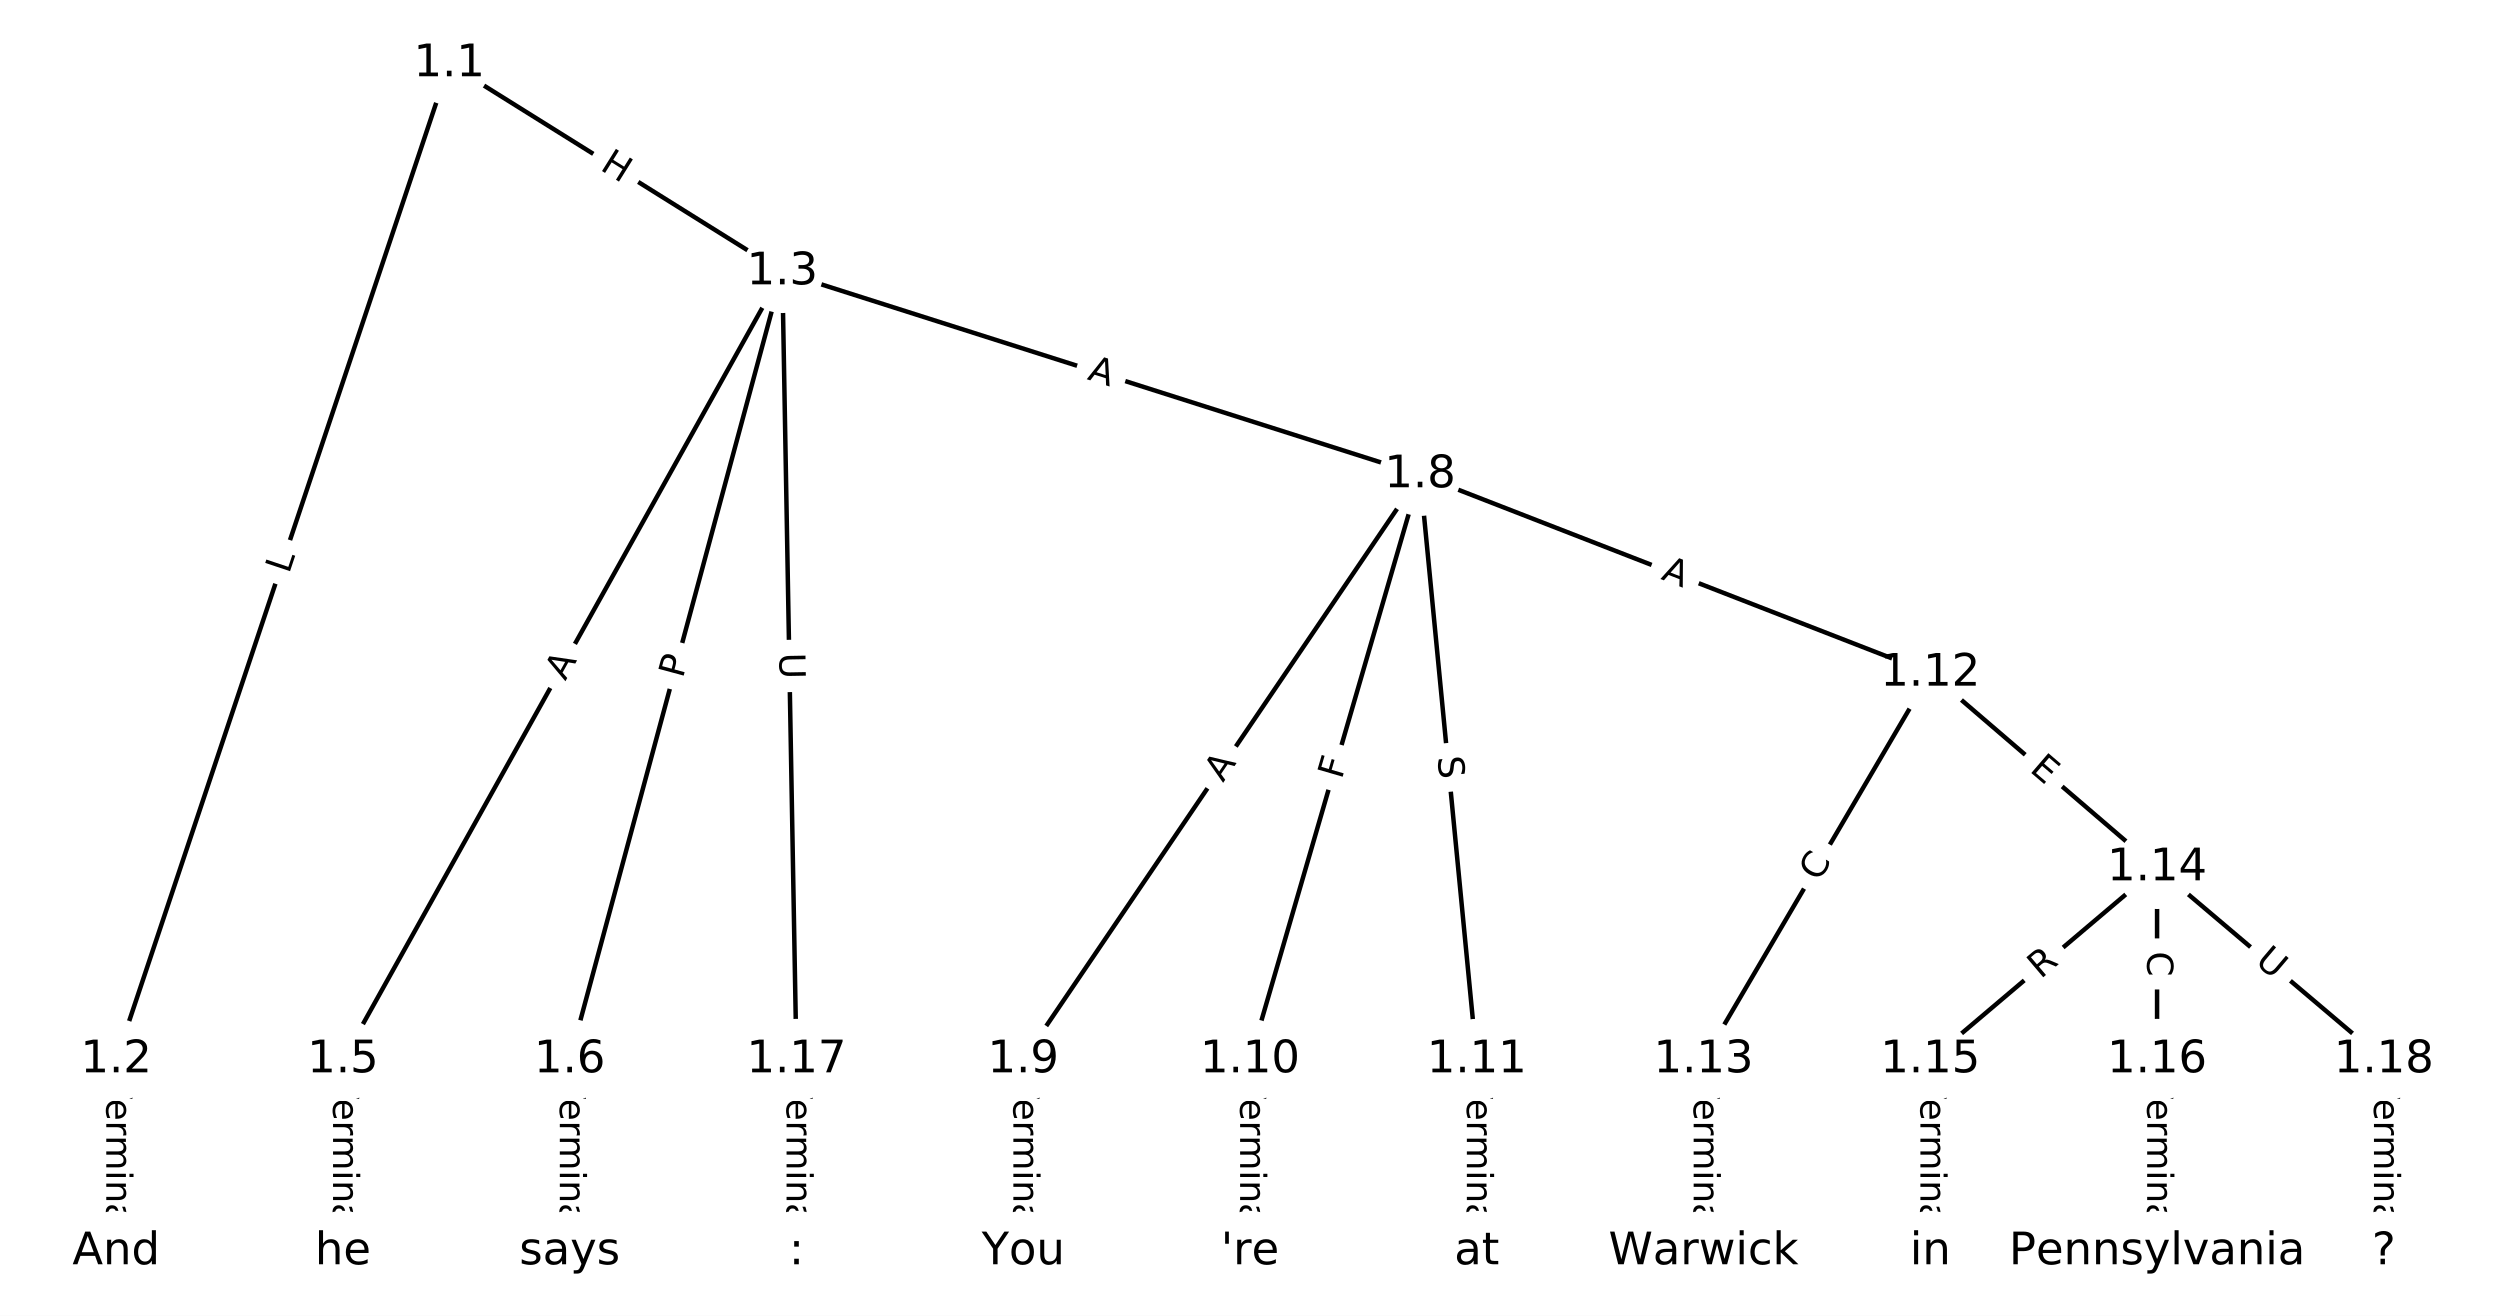
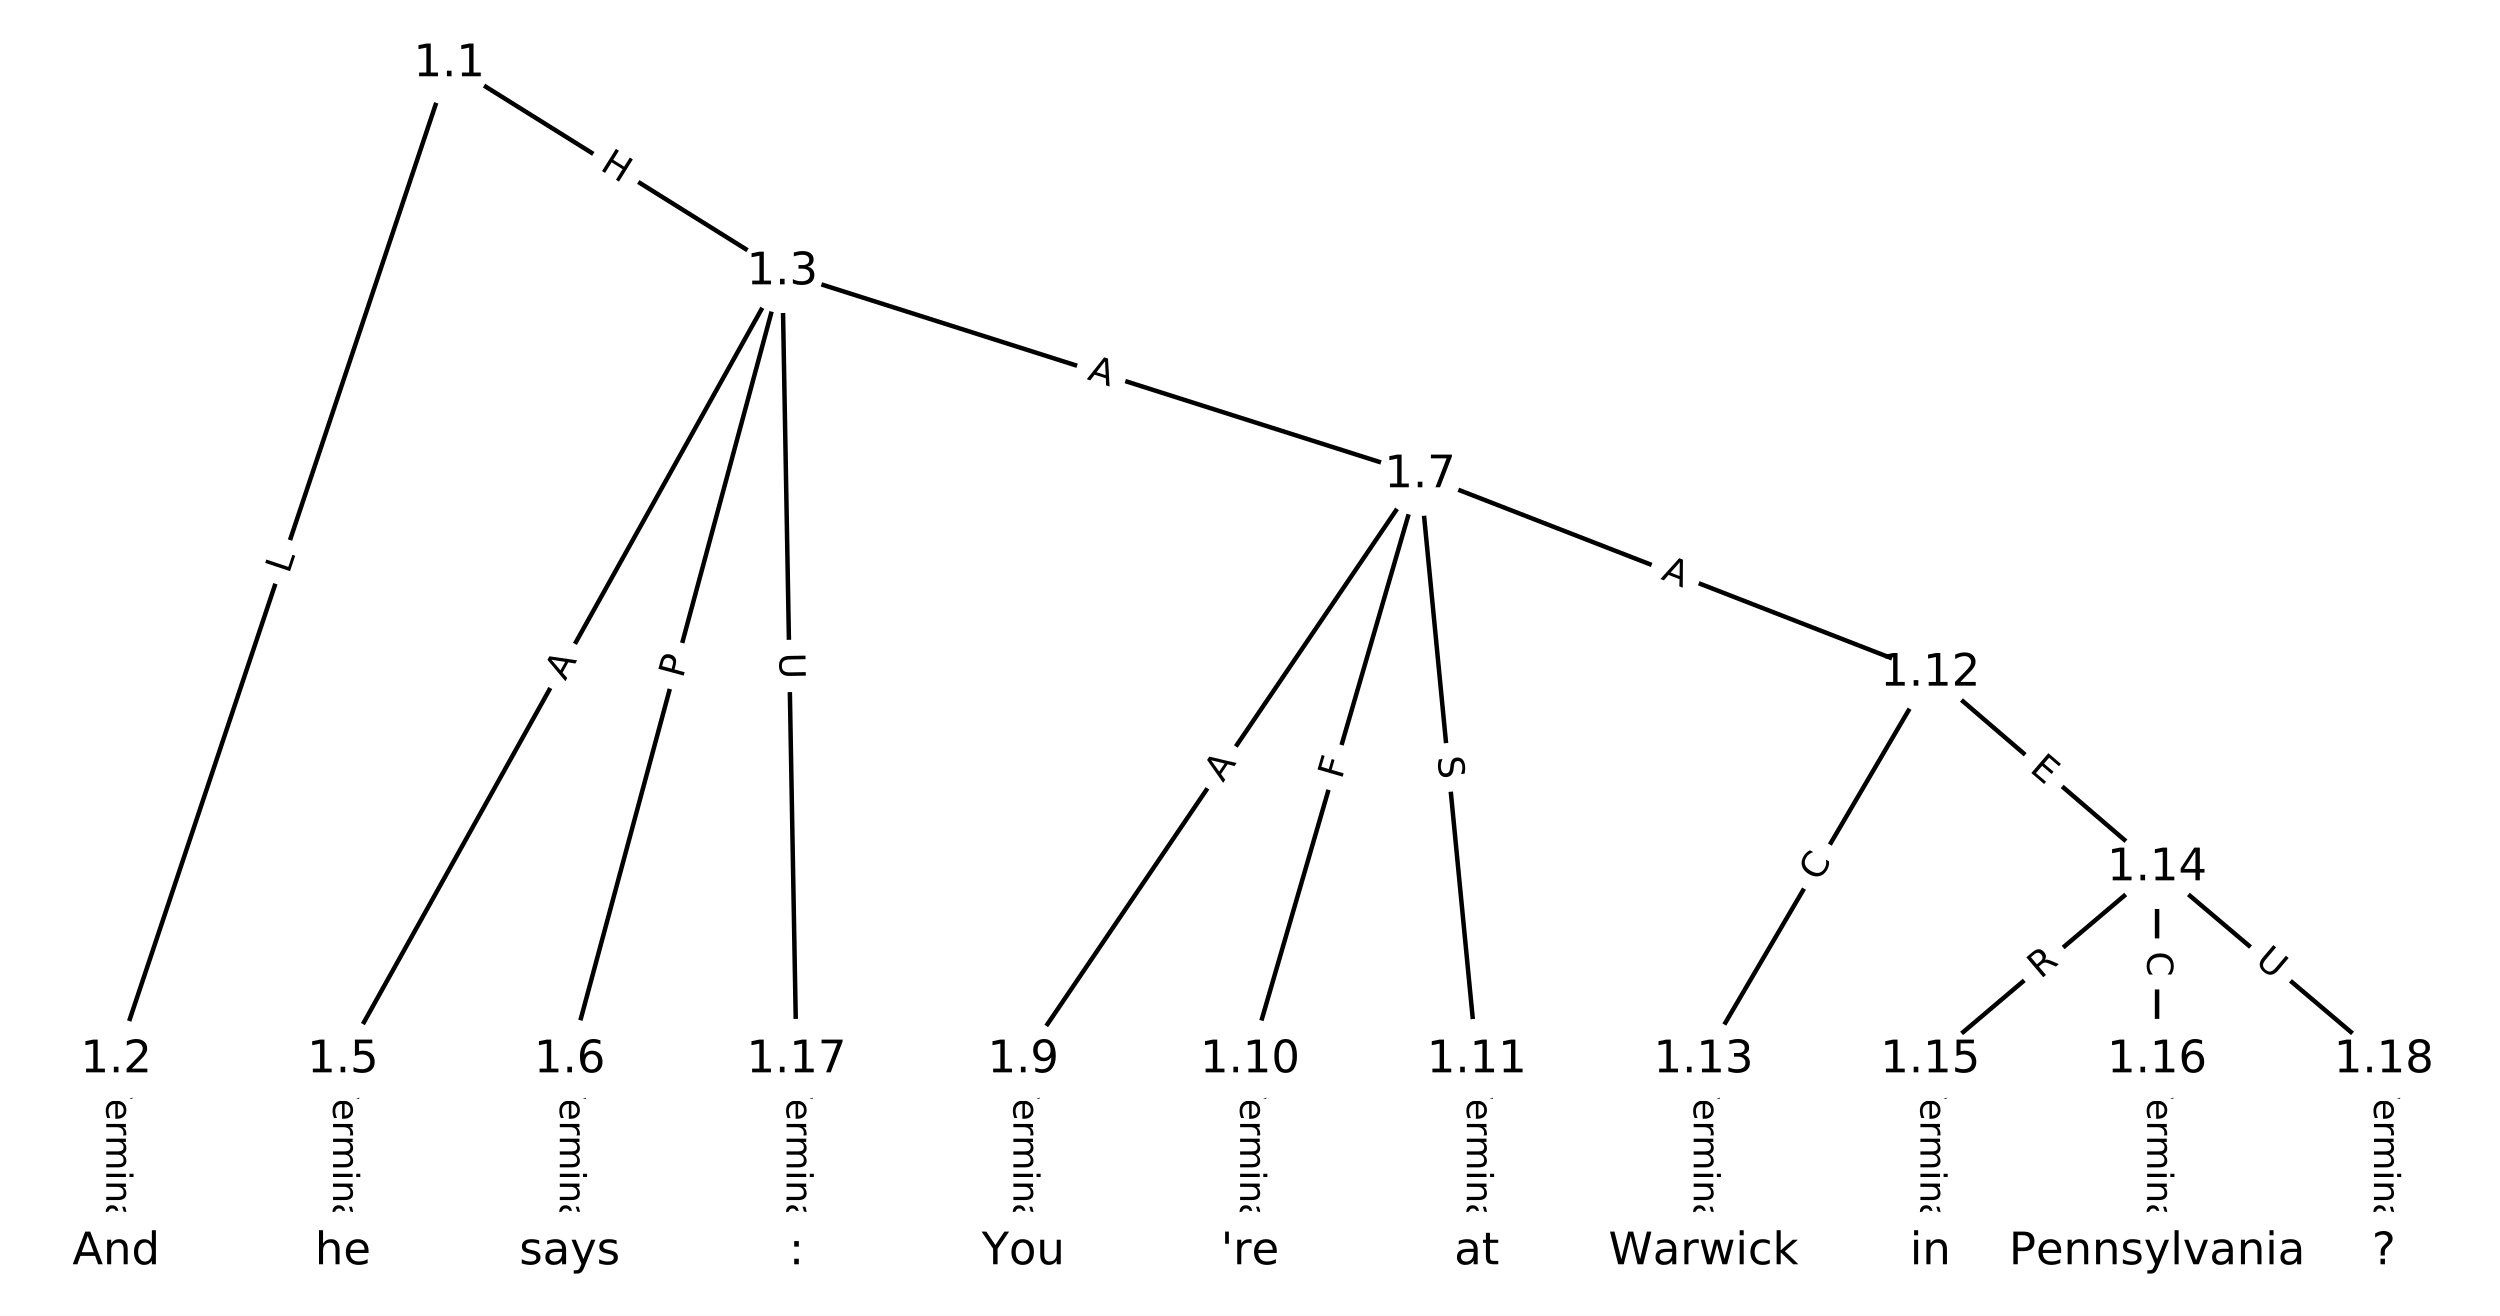
<svg xmlns="http://www.w3.org/2000/svg" xmlns:xlink="http://www.w3.org/1999/xlink" width="557.33pt" height="293.33pt" version="1.1" viewBox="0 0 557.33 293.33">
  <defs>
    <style type="text/css">*{stroke-linecap:butt;stroke-linejoin:round;}</style>
  </defs>
  <path d="m0 293.33h557.33v-293.33h-557.33z" fill="#fff" />
  <g fill="none" stroke="#000">
    <path d="m100.15 14.243-74.251 222.05" clip-path="url(#a)" />
    <path d="m100.15 14.243 74.251 46.389" clip-path="url(#a)" />
    <path d="m25.899 236.29v42.799" clip-path="url(#a)" />
    <path d="m174.4 60.632-97.948 175.66" clip-path="url(#a)" />
    <path d="m174.4 60.632-47.394 175.66" clip-path="url(#a)" />
    <path d="m174.4 60.632 142.18 45.237" clip-path="url(#a)" />
    <path d="m174.4 60.632 3.16 175.66" clip-path="url(#a)" />
    <path d="m76.452 236.29v42.799" clip-path="url(#a)" />
    <path d="m127.01 236.29v42.799" clip-path="url(#a)" />
    <path d="m316.58 105.87-88.469 130.42" clip-path="url(#a)" />
    <path d="m316.58 105.87-37.915 130.42" clip-path="url(#a)" />
    <path d="m316.58 105.87 12.638 130.42" clip-path="url(#a)" />
    <path d="m316.58 105.87 113.75 44.23" clip-path="url(#a)" />
    <path d="m228.11 236.29v42.799" clip-path="url(#a)" />
    <path d="m278.67 236.29v42.799" clip-path="url(#a)" />
    <path d="m329.22 236.29v42.799" clip-path="url(#a)" />
    <path d="m430.33 150.1-50.554 86.193" clip-path="url(#a)" />
    <path d="m430.33 150.1 50.554 43.394" clip-path="url(#a)" />
    <path d="m379.77 236.29v42.799" clip-path="url(#a)" />
    <path d="m480.88 193.49-50.554 42.799" clip-path="url(#a)" />
    <path d="m480.88 193.49v42.799" clip-path="url(#a)" />
    <path d="m480.88 193.49 50.554 42.799" clip-path="url(#a)" />
    <path d="m430.33 236.29v42.799" clip-path="url(#a)" />
    <path d="m480.88 236.29v42.799" clip-path="url(#a)" />
    <path d="m177.56 236.29v42.799" clip-path="url(#a)" />
    <path d="m531.43 236.29v42.799" clip-path="url(#a)" />
  </g>
  <path d="m68.265 129.37 1.414-4.227q0.761-2.276-1.515-3.037l-7.343-2.455q-2.276-0.761-3.037 1.515l-1.414 4.227q-0.761 2.276 1.515 3.037l7.343 2.455q2.276 0.761 3.037-1.515z" clip-path="url(#a)" fill="#fff" stroke="#fff" />
  <g clip-path="url(#a)">
    <defs>
      <path id="ac" d="m9.812 72.906h9.859v-64.609h35.5v-8.297h-45.359z" />
    </defs>
    <g transform="translate(64.411 128.08) rotate(-71.511) scale(.08 -.08)">
      <use xlink:href="#ac" />
    </g>
  </g>
  <path d="m131.4 41.162 5.102 3.188q2.035 1.272 3.307-0.764l4.102-6.566q1.272-2.035-0.764-3.307l-5.102-3.188q-2.035-1.272-3.307 0.764l-4.102 6.566q-1.272 2.035 0.764 3.307z" clip-path="url(#a)" fill="#fff" stroke="#fff" />
  <g clip-path="url(#a)">
    <defs>
      <path id="ad" d="m9.812 72.906h9.859v-29.891h35.844v29.891h9.859v-72.906h-9.859v34.719h-35.844v-34.719h-9.859z" />
    </defs>
    <g transform="translate(133.55 37.716) rotate(31.996) scale(.08 -.08)">
      <use xlink:href="#ad" />
    </g>
  </g>
  <path d="m19.628 240.05v35.285q0 2.4 2.4 2.4h7.742q2.4 0 2.4-2.4v-35.285q0-2.4-2.4-2.4h-7.742q-2.4 0-2.4 2.4z" clip-path="url(#a)" fill="#fff" stroke="#fff" />
  <g clip-path="url(#a)">
    <defs>
      <path id="k" d="m-0.297 72.906h61.672v-8.312h-25.875v-64.594h-9.906v64.594h-25.891z" />
      <path id="h" d="m56.203 29.594v-4.391h-41.312q0.594-9.281 5.594-14.141t13.938-4.859q5.172 0 10.031 1.266t9.656 3.812v-8.5q-4.844-2.047-9.922-3.125t-10.297-1.078q-13.094 0-20.734 7.609-7.641 7.625-7.641 20.625 0 13.422 7.25 21.297 7.25 7.891 19.562 7.891 11.031 0 17.453-7.109 6.422-7.094 6.422-19.297zm-8.984 2.641q-0.094 7.359-4.125 11.75-4.031 4.406-10.672 4.406-7.516 0-12.031-4.25t-5.203-11.969z" />
      <path id="i" d="m41.109 46.297q-1.516 0.875-3.297 1.281-1.781 0.422-3.922 0.422-7.625 0-11.703-4.953t-4.078-14.234v-28.812h-9.031v54.688h9.031v-8.5q2.844 4.984 7.375 7.391 4.547 2.422 11.047 2.422 0.922 0 2.047-0.125 1.125-0.109 2.484-0.359z" />
      <path id="l" d="m52 44.188q3.375 6.062 8.062 8.938t11.031 2.875q8.547 0 13.188-5.984 4.641-5.969 4.641-17v-33.016h-9.031v32.719q0 7.859-2.797 11.656-2.781 3.812-8.484 3.812-6.984 0-11.047-4.641-4.047-4.625-4.047-12.641v-30.906h-9.031v32.719q0 7.906-2.781 11.688t-8.594 3.781q-6.891 0-10.953-4.656-4.047-4.656-4.047-12.625v-30.906h-9.031v54.688h9.031v-8.5q3.078 5.031 7.375 7.422t10.203 2.391q5.969 0 10.141-3.031 4.172-3.016 6.172-8.781z" />
      <path id="g" d="m9.422 54.688h8.984v-54.688h-8.984zm0 21.297h8.984v-11.391h-8.984z" />
      <path id="f" d="m54.891 33.016v-33.016h-8.984v32.719q0 7.766-3.031 11.609-3.031 3.859-9.078 3.859-7.281 0-11.484-4.641-4.203-4.625-4.203-12.641v-30.906h-9.031v54.688h9.031v-8.5q3.234 4.938 7.594 7.375 4.375 2.438 10.094 2.438 9.422 0 14.25-5.828 4.844-5.828 4.844-17.156z" />
      <path id="d" d="m34.281 27.484q-10.891 0-15.094-2.484t-4.203-8.5q0-4.781 3.156-7.594 3.156-2.797 8.562-2.797 7.484 0 12 5.297t4.516 14.078v2zm17.922 3.719v-31.203h-8.984v8.297q-3.078-4.969-7.672-7.344t-11.234-2.375q-8.391 0-13.359 4.719-4.953 4.719-4.953 12.625 0 9.219 6.172 13.906 6.188 4.688 18.438 4.688h12.609v0.891q0 6.203-4.078 9.594t-11.453 3.391q-4.688 0-9.141-1.125-4.438-1.125-8.531-3.375v8.312q4.922 1.906 9.562 2.844 4.641 0.953 9.031 0.953 11.875 0 17.734-6.156 5.859-6.141 5.859-18.641z" />
      <path id="j" d="m9.422 75.984h8.984v-75.984h-8.984z" />
    </defs>
    <g transform="translate(23.691 240.05) rotate(90) scale(.08 -.08)">
      <use xlink:href="#k" />
      <use x="60.818" xlink:href="#h" />
      <use x="122.342" xlink:href="#i" />
      <use x="163.439" xlink:href="#l" />
      <use x="260.852" xlink:href="#g" />
      <use x="288.635" xlink:href="#f" />
      <use x="352.014" xlink:href="#d" />
      <use x="413.293" xlink:href="#j" />
    </g>
  </g>
  <path d="m129.57 153.91 2.665-4.78q1.169-2.096-0.927-3.265l-6.762-3.771q-2.096-1.169-3.265 0.927l-2.665 4.78q-1.169 2.096 0.927 3.265l6.762 3.771q2.096 1.169 3.265-0.927z" clip-path="url(#a)" fill="#fff" stroke="#fff" />
  <g clip-path="url(#a)">
    <defs>
      <path id="m" d="m34.188 63.188-13.391-36.281h26.812zm-5.578 9.719h11.188l27.781-72.906h-10.25l-6.641 18.703h-32.859l-6.641-18.703h-10.406z" />
    </defs>
    <g transform="translate(126.02 151.93) rotate(-60.856) scale(.08 -.08)">
      <use xlink:href="#m" />
    </g>
  </g>
  <path d="m156.13 152.42 1.256-4.657q0.625-2.317-1.692-2.942l-7.475-2.017q-2.317-0.625-2.942 1.692l-1.256 4.657q-0.625 2.317 1.692 2.942l7.475 2.017q2.317 0.625 2.942-1.692z" clip-path="url(#a)" fill="#fff" stroke="#fff" />
  <g clip-path="url(#a)">
    <defs>
      <path id="p" d="m19.672 64.797v-27.391h12.406q6.891 0 10.641 3.562 3.766 3.562 3.766 10.156 0 6.547-3.766 10.109-3.75 3.562-10.641 3.562zm-9.859 8.109h22.266q12.266 0 18.531-5.547 6.281-5.547 6.281-16.234 0-10.797-6.281-16.312-6.266-5.516-18.531-5.516h-12.406v-29.297h-9.859z" />
    </defs>
    <g transform="translate(152.21 151.37) rotate(-74.901) scale(.08 -.08)">
      <use xlink:href="#p" />
    </g>
  </g>
  <path d="m240.98 88.397 5.215 1.659q2.287 0.728 3.015-1.559l2.347-7.378q0.728-2.287-1.559-3.015l-5.215-1.659q-2.287-0.728-3.015 1.559l-2.347 7.378q-0.728 2.287 1.559 3.015z" clip-path="url(#a)" fill="#fff" stroke="#fff" />
  <g clip-path="url(#a)">
    <g transform="translate(242.21 84.525) rotate(17.649) scale(.08 -.08)">
      <use xlink:href="#m" />
    </g>
  </g>
  <path d="m169.66 145.65 0.105 5.854q0.043 2.4 2.443 2.356l7.741-0.139q2.4-0.043 2.356-2.443l-0.105-5.854q-0.043-2.4-2.443-2.356l-7.741 0.139q-2.4 0.043-2.356 2.443z" clip-path="url(#a)" fill="#fff" stroke="#fff" />
  <g clip-path="url(#a)">
    <defs>
      <path id="o" d="m8.688 72.906h9.922v-44.297q0-11.719 4.234-16.875 4.25-5.141 13.781-5.141 9.469 0 13.719 5.141 4.25 5.156 4.25 16.875v44.297h9.906v-45.516q0-14.25-7.062-21.531-7.047-7.281-20.812-7.281-13.828 0-20.891 7.281-7.047 7.281-7.047 21.531z" />
    </defs>
    <g transform="translate(173.72 145.57) rotate(88.97) scale(.08 -.08)">
      <use xlink:href="#o" />
    </g>
  </g>
  <path d="m70.181 240.05v35.285q0 2.4 2.4 2.4h7.742q2.4 0 2.4-2.4v-35.285q0-2.4-2.4-2.4h-7.742q-2.4 0-2.4 2.4z" clip-path="url(#a)" fill="#fff" stroke="#fff" />
  <g clip-path="url(#a)">
    <g transform="translate(74.245 240.05) rotate(90) scale(.08 -.08)">
      <use xlink:href="#k" />
      <use x="60.818" xlink:href="#h" />
      <use x="122.342" xlink:href="#i" />
      <use x="163.439" xlink:href="#l" />
      <use x="260.852" xlink:href="#g" />
      <use x="288.635" xlink:href="#f" />
      <use x="352.014" xlink:href="#d" />
      <use x="413.293" xlink:href="#j" />
    </g>
  </g>
  <path d="m120.73 240.05v35.285q0 2.4 2.4 2.4h7.742q2.4 0 2.4-2.4v-35.285q0-2.4-2.4-2.4h-7.742q-2.4 0-2.4 2.4z" clip-path="url(#a)" fill="#fff" stroke="#fff" />
  <g clip-path="url(#a)">
    <g transform="translate(124.8 240.05) rotate(90) scale(.08 -.08)">
      <use xlink:href="#k" />
      <use x="60.818" xlink:href="#h" />
      <use x="122.342" xlink:href="#i" />
      <use x="163.439" xlink:href="#l" />
      <use x="260.852" xlink:href="#g" />
      <use x="288.635" xlink:href="#f" />
      <use x="352.014" xlink:href="#d" />
      <use x="413.293" xlink:href="#j" />
    </g>
  </g>
  <path d="m276 176.87 3.072-4.529q1.347-1.986-0.639-3.333l-6.407-4.346q-1.986-1.347-3.333 0.639l-3.072 4.529q-1.347 1.986 0.639 3.333l6.407 4.346q1.986 1.347 3.333-0.639z" clip-path="url(#a)" fill="#fff" stroke="#fff" />
  <g clip-path="url(#a)">
    <g transform="translate(272.64 174.58) rotate(-55.85) scale(.08 -.08)">
      <use xlink:href="#m" />
    </g>
  </g>
  <path d="m303 175.04 1.284-4.418q0.67-2.305-1.635-2.975l-7.435-2.161q-2.305-0.67-2.975 1.635l-1.284 4.418q-0.67 2.305 1.635 2.975l7.435 2.161q2.305 0.67 2.975-1.635z" clip-path="url(#a)" fill="#fff" stroke="#fff" />
  <g clip-path="url(#a)">
    <defs>
      <path id="ae" d="m9.812 72.906h41.891v-8.312h-32.031v-21.484h28.906v-8.297h-28.906v-34.812h-9.859z" />
    </defs>
    <g transform="translate(299.1 173.91) rotate(-73.79) scale(.08 -.08)">
      <use xlink:href="#ae" />
    </g>
  </g>
  <path d="m316.41 169.16 0.49 5.055q0.231 2.389 2.62 2.157l7.706-0.747q2.389-0.231 2.157-2.62l-0.49-5.055q-0.231-2.389-2.62-2.157l-7.706 0.747q-2.389 0.231-2.157 2.62z" clip-path="url(#a)" fill="#fff" stroke="#fff" />
  <g clip-path="url(#a)">
    <defs>
      <path id="aa" d="m53.516 70.516v-9.625q-5.609 2.688-10.594 4-4.984 1.328-9.625 1.328-8.047 0-12.422-3.125t-4.375-8.891q0-4.844 2.906-7.312 2.906-2.453 11.016-3.969l5.953-1.219q11.031-2.109 16.281-7.406t5.25-14.172q0-10.609-7.109-16.078-7.094-5.469-20.812-5.469-5.172 0-11.016 1.172-5.828 1.172-12.078 3.469v10.156q6-3.359 11.766-5.078 5.766-1.703 11.328-1.703 8.438 0 13.031 3.312 4.594 3.328 4.594 9.484 0 5.359-3.297 8.391t-10.812 4.547l-6.016 1.172q-11.031 2.188-15.969 6.875-4.922 4.688-4.922 13.047 0 9.672 6.812 15.234t18.766 5.562q5.141 0 10.453-0.938 5.328-0.922 10.891-2.766z" />
    </defs>
    <g transform="translate(320.46 168.77) rotate(84.465) scale(.08 -.08)">
      <use xlink:href="#aa" />
    </g>
  </g>
  <path d="m368.63 132.84 5.101 1.983q2.237 0.87 3.107-1.367l2.806-7.216q0.87-2.237-1.367-3.107l-5.101-1.983q-2.237-0.87-3.107 1.367l-2.806 7.216q-0.87 2.237 1.367 3.107z" clip-path="url(#a)" fill="#fff" stroke="#fff" />
  <g clip-path="url(#a)">
    <g transform="translate(370.1 129.05) rotate(21.248) scale(.08 -.08)">
      <use xlink:href="#m" />
    </g>
  </g>
  <path d="m221.84 240.05v35.285q0 2.4 2.4 2.4h7.742q2.4 0 2.4-2.4v-35.285q0-2.4-2.4-2.4h-7.742q-2.4 0-2.4 2.4z" clip-path="url(#a)" fill="#fff" stroke="#fff" />
  <g clip-path="url(#a)">
    <g transform="translate(225.91 240.05) rotate(90) scale(.08 -.08)">
      <use xlink:href="#k" />
      <use x="60.818" xlink:href="#h" />
      <use x="122.342" xlink:href="#i" />
      <use x="163.439" xlink:href="#l" />
      <use x="260.852" xlink:href="#g" />
      <use x="288.635" xlink:href="#f" />
      <use x="352.014" xlink:href="#d" />
      <use x="413.293" xlink:href="#j" />
    </g>
  </g>
  <path d="m272.4 240.05v35.285q0 2.4 2.4 2.4h7.742q2.4 0 2.4-2.4v-35.285q0-2.4-2.4-2.4h-7.742q-2.4 0-2.4 2.4z" clip-path="url(#a)" fill="#fff" stroke="#fff" />
  <g clip-path="url(#a)">
    <g transform="translate(276.46 240.05) rotate(90) scale(.08 -.08)">
      <use xlink:href="#k" />
      <use x="60.818" xlink:href="#h" />
      <use x="122.342" xlink:href="#i" />
      <use x="163.439" xlink:href="#l" />
      <use x="260.852" xlink:href="#g" />
      <use x="288.635" xlink:href="#f" />
      <use x="352.014" xlink:href="#d" />
      <use x="413.293" xlink:href="#j" />
    </g>
  </g>
  <path d="m322.95 240.05v35.285q0 2.4 2.4 2.4h7.742q2.4 0 2.4-2.4v-35.285q0-2.4-2.4-2.4h-7.742q-2.4 0-2.4 2.4z" clip-path="url(#a)" fill="#fff" stroke="#fff" />
  <g clip-path="url(#a)">
    <g transform="translate(327.01 240.05) rotate(90) scale(.08 -.08)">
      <use xlink:href="#k" />
      <use x="60.818" xlink:href="#h" />
      <use x="122.342" xlink:href="#i" />
      <use x="163.439" xlink:href="#l" />
      <use x="260.852" xlink:href="#g" />
      <use x="288.635" xlink:href="#f" />
      <use x="352.014" xlink:href="#d" />
      <use x="413.293" xlink:href="#j" />
    </g>
  </g>
  <path d="m409.05 198.78 2.826-4.819q1.214-2.07-0.856-3.284l-6.678-3.917q-2.07-1.214-3.284 0.856l-2.826 4.819q-1.214 2.07 0.856 3.284l6.678 3.917q2.07 1.214 3.284-0.856z" clip-path="url(#a)" fill="#fff" stroke="#fff" />
  <g clip-path="url(#a)">
    <defs>
      <path id="q" d="m64.406 67.281v-10.391q-4.984 4.641-10.625 6.922-5.641 2.297-11.984 2.297-12.5 0-19.141-7.641t-6.641-22.094q0-14.406 6.641-22.047t19.141-7.641q6.344 0 11.984 2.297t10.625 6.938v-10.312q-5.172-3.516-10.969-5.281-5.781-1.75-12.219-1.75-16.562 0-26.094 10.125-9.516 10.141-9.516 27.672 0 17.578 9.516 27.703 9.531 10.141 26.094 10.141 6.531 0 12.312-1.734 5.797-1.734 10.875-5.203z" />
    </defs>
    <g transform="translate(405.54 196.72) rotate(-59.608) scale(.08 -.08)">
      <use xlink:href="#q" />
    </g>
  </g>
  <path d="m449.6 174.91 3.836 3.292q1.821 1.563 3.384-0.258l5.043-5.875q1.563-1.821-0.258-3.384l-3.836-3.292q-1.821-1.563-3.384 0.258l-5.043 5.875q-1.563 1.821 0.258 3.384z" clip-path="url(#a)" fill="#fff" stroke="#fff" />
  <g clip-path="url(#a)">
    <defs>
      <path id="af" d="m9.812 72.906h46.094v-8.312h-36.234v-21.578h34.719v-8.297h-34.719v-26.422h37.109v-8.297h-46.969z" />
    </defs>
    <g transform="translate(452.25 171.82) rotate(40.642) scale(.08 -.08)">
      <use xlink:href="#af" />
    </g>
  </g>
  <path d="m373.5 240.05v35.285q0 2.4 2.4 2.4h7.742q2.4 0 2.4-2.4v-35.285q0-2.4-2.4-2.4h-7.742q-2.4 0-2.4 2.4z" clip-path="url(#a)" fill="#fff" stroke="#fff" />
  <g clip-path="url(#a)">
    <g transform="translate(377.57 240.05) rotate(90) scale(.08 -.08)">
      <use xlink:href="#k" />
      <use x="60.818" xlink:href="#h" />
      <use x="122.342" xlink:href="#i" />
      <use x="163.439" xlink:href="#l" />
      <use x="260.852" xlink:href="#g" />
      <use x="288.635" xlink:href="#f" />
      <use x="352.014" xlink:href="#d" />
      <use x="413.293" xlink:href="#j" />
    </g>
  </g>
  <path d="m457.53 221.47 4.242-3.592q1.832-1.551 0.281-3.382l-5.003-5.909q-1.551-1.832-3.382-0.281l-4.242 3.592q-1.832 1.551-0.281 3.382l5.003 5.909q1.551 1.832 3.382 0.281z" clip-path="url(#a)" fill="#fff" stroke="#fff" />
  <g clip-path="url(#a)">
    <defs>
      <path id="ab" d="m44.391 34.188q3.172-1.078 6.172-4.594t6.031-9.672l10.016-19.922h-10.609l-9.312 18.703q-3.625 7.328-7.016 9.719t-9.25 2.391h-10.75v-30.812h-9.859v72.906h22.266q12.5 0 18.656-5.234 6.156-5.219 6.156-15.766 0-6.891-3.203-11.438-3.203-4.531-9.297-6.281zm-24.719 30.609v-25.875h12.406q7.125 0 10.766 3.297t3.641 9.688-3.641 9.641-10.766 3.25z" />
    </defs>
    <g transform="translate(454.91 218.37) rotate(-40.251) scale(.08 -.08)">
      <use xlink:href="#ab" />
    </g>
  </g>
  <path d="m474.61 212.1v5.586q0 2.4 2.4 2.4h7.742q2.4 0 2.4-2.4v-5.586q0-2.4-2.4-2.4h-7.742q-2.4 0-2.4 2.4z" clip-path="url(#a)" fill="#fff" stroke="#fff" />
  <g clip-path="url(#a)">
    <g transform="translate(478.67 212.1) rotate(90) scale(.08 -.08)">
      <use xlink:href="#q" />
    </g>
  </g>
  <path d="m499.87 217.79 4.469 3.783q1.832 1.551 3.382-0.281l5.003-5.909q1.551-1.832-0.281-3.382l-4.469-3.783q-1.832-1.551-3.382 0.281l-5.003 5.909q-1.551 1.832 0.281 3.382z" clip-path="url(#a)" fill="#fff" stroke="#fff" />
  <g clip-path="url(#a)">
    <g transform="translate(502.5 214.69) rotate(40.251) scale(.08 -.08)">
      <use xlink:href="#o" />
    </g>
  </g>
  <path d="m424.06 240.05v35.285q0 2.4 2.4 2.4h7.742q2.4 0 2.4-2.4v-35.285q0-2.4-2.4-2.4h-7.742q-2.4 0-2.4 2.4z" clip-path="url(#a)" fill="#fff" stroke="#fff" />
  <g clip-path="url(#a)">
    <g transform="translate(428.12 240.05) rotate(90) scale(.08 -.08)">
      <use xlink:href="#k" />
      <use x="60.818" xlink:href="#h" />
      <use x="122.342" xlink:href="#i" />
      <use x="163.439" xlink:href="#l" />
      <use x="260.852" xlink:href="#g" />
      <use x="288.635" xlink:href="#f" />
      <use x="352.014" xlink:href="#d" />
      <use x="413.293" xlink:href="#j" />
    </g>
  </g>
  <path d="m474.61 240.05v35.285q0 2.4 2.4 2.4h7.742q2.4 0 2.4-2.4v-35.285q0-2.4-2.4-2.4h-7.742q-2.4 0-2.4 2.4z" clip-path="url(#a)" fill="#fff" stroke="#fff" />
  <g clip-path="url(#a)">
    <g transform="translate(478.67 240.05) rotate(90) scale(.08 -.08)">
      <use xlink:href="#k" />
      <use x="60.818" xlink:href="#h" />
      <use x="122.342" xlink:href="#i" />
      <use x="163.439" xlink:href="#l" />
      <use x="260.852" xlink:href="#g" />
      <use x="288.635" xlink:href="#f" />
      <use x="352.014" xlink:href="#d" />
      <use x="413.293" xlink:href="#j" />
    </g>
  </g>
  <path d="m171.29 240.05v35.285q0 2.4 2.4 2.4h7.742q2.4 0 2.4-2.4v-35.285q0-2.4-2.4-2.4h-7.742q-2.4 0-2.4 2.4z" clip-path="url(#a)" fill="#fff" stroke="#fff" />
  <g clip-path="url(#a)">
    <g transform="translate(175.35 240.05) rotate(90) scale(.08 -.08)">
      <use xlink:href="#k" />
      <use x="60.818" xlink:href="#h" />
      <use x="122.342" xlink:href="#i" />
      <use x="163.439" xlink:href="#l" />
      <use x="260.852" xlink:href="#g" />
      <use x="288.635" xlink:href="#f" />
      <use x="352.014" xlink:href="#d" />
      <use x="413.293" xlink:href="#j" />
    </g>
  </g>
  <path d="m525.16 240.05v35.285q0 2.4 2.4 2.4h7.742q2.4 0 2.4-2.4v-35.285q0-2.4-2.4-2.4h-7.742q-2.4 0-2.4 2.4z" clip-path="url(#a)" fill="#fff" stroke="#fff" />
  <g clip-path="url(#a)">
    <g transform="translate(529.23 240.05) rotate(90) scale(.08 -.08)">
      <use xlink:href="#k" />
      <use x="60.818" xlink:href="#h" />
      <use x="122.342" xlink:href="#i" />
      <use x="163.439" xlink:href="#l" />
      <use x="260.852" xlink:href="#g" />
      <use x="288.635" xlink:href="#f" />
      <use x="352.014" xlink:href="#d" />
      <use x="413.293" xlink:href="#j" />
    </g>
  </g>
  <defs>
    <path id="c" d="m0 8.66c2.297 0 4.5-0.912 6.124-2.537 1.624-1.624 2.537-3.827 2.537-6.124s-0.912-4.5-2.537-6.124c-1.624-1.624-3.827-2.537-6.124-2.537s-4.5 0.912-6.124 2.537c-1.624 1.624-2.537 3.827-2.537 6.124s0.912 4.5 2.537 6.124c1.624 1.624 3.827 2.537 6.124 2.537z" />
  </defs>
  <g clip-path="url(#a)">
    <use x="25.899" y="279.09" fill="#ffffff" stroke="#ffffff" xlink:href="#c" />
  </g>
  <g clip-path="url(#a)">
    <use x="76.452" y="279.09" fill="#ffffff" stroke="#ffffff" xlink:href="#c" />
  </g>
  <g clip-path="url(#a)">
    <use x="127.006" y="279.09" fill="#ffffff" stroke="#ffffff" xlink:href="#c" />
  </g>
  <g clip-path="url(#a)">
    <use x="177.56" y="279.09" fill="#ffffff" stroke="#ffffff" xlink:href="#c" />
  </g>
  <g clip-path="url(#a)">
    <use x="228.113" y="279.09" fill="#ffffff" stroke="#ffffff" xlink:href="#c" />
  </g>
  <g clip-path="url(#a)">
    <use x="278.667" y="279.09" fill="#ffffff" stroke="#ffffff" xlink:href="#c" />
  </g>
  <g clip-path="url(#a)">
    <use x="329.22" y="279.09" fill="#ffffff" stroke="#ffffff" xlink:href="#c" />
  </g>
  <g clip-path="url(#a)">
    <use x="379.774" y="279.09" fill="#ffffff" stroke="#ffffff" xlink:href="#c" />
  </g>
  <g clip-path="url(#a)">
    <use x="430.327" y="279.09" fill="#ffffff" stroke="#ffffff" xlink:href="#c" />
  </g>
  <g clip-path="url(#a)">
    <use x="480.881" y="279.09" fill="#ffffff" stroke="#ffffff" xlink:href="#c" />
  </g>
  <g clip-path="url(#a)">
    <use x="531.434" y="279.09" fill="#ffffff" stroke="#ffffff" xlink:href="#c" />
  </g>
  <g clip-path="url(#a)">
    <use x="100.149" y="14.243" fill="#ffffff" stroke="#ffffff" xlink:href="#c" />
  </g>
  <g clip-path="url(#a)">
    <use x="25.899" y="236.292" fill="#ffffff" stroke="#ffffff" xlink:href="#c" />
  </g>
  <g clip-path="url(#a)">
    <use x="174.4" y="60.632" fill="#ffffff" stroke="#ffffff" xlink:href="#c" />
  </g>
  <g clip-path="url(#a)">
    <use x="76.452" y="236.292" fill="#ffffff" stroke="#ffffff" xlink:href="#c" />
  </g>
  <g clip-path="url(#a)">
    <use x="127.006" y="236.292" fill="#ffffff" stroke="#ffffff" xlink:href="#c" />
  </g>
  <g clip-path="url(#a)">
    <use x="316.582" y="105.869" fill="#ffffff" stroke="#ffffff" xlink:href="#c" />
  </g>
  <g clip-path="url(#a)">
    <use x="228.113" y="236.292" fill="#ffffff" stroke="#ffffff" xlink:href="#c" />
  </g>
  <g clip-path="url(#a)">
    <use x="278.667" y="236.292" fill="#ffffff" stroke="#ffffff" xlink:href="#c" />
  </g>
  <g clip-path="url(#a)">
    <use x="329.22" y="236.292" fill="#ffffff" stroke="#ffffff" xlink:href="#c" />
  </g>
  <g clip-path="url(#a)">
    <use x="430.327" y="150.099" fill="#ffffff" stroke="#ffffff" xlink:href="#c" />
  </g>
  <g clip-path="url(#a)">
    <use x="379.774" y="236.292" fill="#ffffff" stroke="#ffffff" xlink:href="#c" />
  </g>
  <g clip-path="url(#a)">
    <use x="480.881" y="193.493" fill="#ffffff" stroke="#ffffff" xlink:href="#c" />
  </g>
  <g clip-path="url(#a)">
    <use x="430.327" y="236.292" fill="#ffffff" stroke="#ffffff" xlink:href="#c" />
  </g>
  <g clip-path="url(#a)">
    <use x="480.881" y="236.292" fill="#ffffff" stroke="#ffffff" xlink:href="#c" />
  </g>
  <g clip-path="url(#a)">
    <use x="177.56" y="236.292" fill="#ffffff" stroke="#ffffff" xlink:href="#c" />
  </g>
  <g clip-path="url(#a)">
    <use x="531.434" y="236.292" fill="#ffffff" stroke="#ffffff" xlink:href="#c" />
  </g>
  <g clip-path="url(#a)">
    <defs>
      <path id="au" d="m45.406 46.391v29.594h8.984v-75.984h-8.984v8.203q-2.828-4.875-7.156-7.25-4.312-2.375-10.375-2.375-9.906 0-16.141 7.906-6.219 7.922-6.219 20.812t6.219 20.797q6.234 7.906 16.141 7.906 6.062 0 10.375-2.375 4.328-2.359 7.156-7.234zm-30.609-19.094q0-9.906 4.078-15.547t11.203-5.641 11.219 5.641q4.109 5.641 4.109 15.547t-4.109 15.547q-4.094 5.641-11.219 5.641t-11.203-5.641-4.078-15.547z" />
    </defs>
    <g transform="translate(16.136 281.85) scale(.1 -.1)">
      <use xlink:href="#m" />
      <use x="68.408" xlink:href="#f" />
      <use x="131.787" xlink:href="#au" />
    </g>
  </g>
  <g clip-path="url(#a)">
    <defs>
      <path id="at" d="m54.891 33.016v-33.016h-8.984v32.719q0 7.766-3.031 11.609-3.031 3.859-9.078 3.859-7.281 0-11.484-4.641-4.203-4.625-4.203-12.641v-30.906h-9.031v75.984h9.031v-29.797q3.234 4.938 7.594 7.375 4.375 2.438 10.094 2.438 9.422 0 14.25-5.828 4.844-5.828 4.844-17.156z" />
    </defs>
    <g transform="translate(70.207 281.85) scale(.1 -.1)">
      <use xlink:href="#at" />
      <use x="63.379" xlink:href="#h" />
    </g>
  </g>
  <g clip-path="url(#a)">
    <defs>
      <path id="n" d="m44.281 53.078v-8.5q-3.797 1.953-7.906 2.922-4.094 0.984-8.5 0.984-6.688 0-10.031-2.047t-3.344-6.156q0-3.125 2.391-4.906t9.625-3.391l3.078-0.688q9.562-2.047 13.594-5.781t4.031-10.422q0-7.625-6.031-12.078-6.031-4.438-16.578-4.438-4.391 0-9.156 0.859t-10.031 2.562v9.281q4.984-2.594 9.812-3.891 4.828-1.281 9.578-1.281 6.344 0 9.75 2.172 3.422 2.172 3.422 6.125 0 3.656-2.469 5.609-2.453 1.953-10.812 3.766l-3.125 0.734q-8.344 1.75-12.062 5.391-3.703 3.641-3.703 9.984 0 7.719 5.469 11.906 5.469 4.203 15.531 4.203 4.969 0 9.359-0.734 4.406-0.719 8.109-2.188z" />
      <path id="w" d="m32.172-5.078q-3.797-9.766-7.422-12.734-3.609-2.984-9.656-2.984h-7.188v7.516h5.281q3.703 0 5.75 1.766 2.062 1.75 4.547 8.297l1.609 4.094-22.109 53.812h9.516l17.094-42.766 17.094 42.766h9.516z" />
    </defs>
    <g transform="translate(115.77 281.85) scale(.1 -.1)">
      <use xlink:href="#n" />
      <use x="52.1" xlink:href="#d" />
      <use x="113.379" xlink:href="#w" />
      <use x="172.559" xlink:href="#n" />
    </g>
  </g>
  <g clip-path="url(#a)">
    <defs>
      <path id="ah" d="m11.719 12.406h10.297v-12.406h-10.297zm0 39.297h10.297v-12.391h-10.297z" />
    </defs>
    <g transform="translate(175.88 281.85) scale(.1 -.1)">
      <use xlink:href="#ah" />
    </g>
  </g>
  <g clip-path="url(#a)">
    <defs>
      <path id="y" d="m-0.203 72.906h10.609l20.203-29.984 20.078 29.984h10.594l-25.781-38.188v-34.719h-9.906v34.719z" />
      <path id="ar" d="m30.609 48.391q-7.219 0-11.422-5.641t-4.203-15.453 4.172-15.453q4.188-5.641 11.453-5.641 7.188 0 11.375 5.656 4.203 5.672 4.203 15.438 0 9.719-4.203 15.406-4.188 5.688-11.375 5.688zm0 7.609q11.719 0 18.406-7.625 6.703-7.609 6.703-21.078 0-13.422-6.703-21.078-6.688-7.641-18.406-7.641-11.766 0-18.438 7.641-6.656 7.656-6.656 21.078 0 13.469 6.656 21.078 6.672 7.625 18.438 7.625z" />
      <path id="ap" d="m8.5 21.578v33.109h8.984v-32.766q0-7.766 3.016-11.656 3.031-3.875 9.094-3.875 7.266 0 11.484 4.641 4.234 4.641 4.234 12.656v31h8.984v-54.688h-8.984v8.406q-3.266-4.984-7.594-7.406-4.312-2.422-10.031-2.422-9.422 0-14.312 5.859-4.875 5.859-4.875 17.141z" />
    </defs>
    <g transform="translate(218.84 281.85) scale(.1 -.1)">
      <use xlink:href="#y" />
      <use x="60.881" xlink:href="#ar" />
      <use x="122.062" xlink:href="#ap" />
    </g>
  </g>
  <g clip-path="url(#a)">
    <defs>
      <path id="am" d="m17.922 72.906v-27.109h-8.297v27.109z" />
    </defs>
    <g transform="translate(272.16 281.85) scale(.1 -.1)">
      <use xlink:href="#am" />
      <use x="27.49" xlink:href="#i" />
      <use x="68.572" xlink:href="#h" />
    </g>
  </g>
  <g clip-path="url(#a)">
    <defs>
      <path id="aq" d="m18.312 70.219v-15.531h18.5v-6.984h-18.5v-29.688q0-6.688 1.828-8.594t7.453-1.906h9.219v-7.516h-9.219q-10.406 0-14.359 3.875-3.953 3.891-3.953 14.141v29.688h-6.594v6.984h6.594v15.531z" />
    </defs>
    <g transform="translate(324.2 281.85) scale(.1 -.1)">
      <use xlink:href="#d" />
      <use x="61.279" xlink:href="#aq" />
    </g>
  </g>
  <g clip-path="url(#a)">
    <defs>
      <path id="z" d="m3.328 72.906h9.953l15.328-61.625 15.281 61.625h11.094l15.328-61.625 15.281 61.625h10.016l-18.312-72.906h-12.406l-15.375 63.281-15.531-63.281h-12.406z" />
      <path id="an" d="m4.203 54.688h8.984l11.234-42.672 11.172 42.672h10.594l11.234-42.672 11.188 42.672h8.984l-14.312-54.688h-10.594l-11.766 44.828-11.812-44.828h-10.609z" />
      <path id="x" d="m48.781 52.594v-8.406q-3.812 2.109-7.641 3.156t-7.734 1.047q-8.75 0-13.594-5.547-4.828-5.531-4.828-15.547t4.828-15.562q4.844-5.531 13.594-5.531 3.906 0 7.734 1.047t7.641 3.156v-8.312q-3.766-1.75-7.797-2.625-4.016-0.891-8.562-0.891-12.359 0-19.641 7.766-7.266 7.766-7.266 20.953 0 13.375 7.344 21.031 7.359 7.672 20.156 7.672 4.141 0 8.094-0.859 3.953-0.844 7.672-2.547z" />
      <path id="as" d="m9.078 75.984h9.031v-44.875l26.812 23.578h11.469l-29-25.578 30.234-29.109h-11.719l-27.797 26.703v-26.703h-9.031z" />
    </defs>
    <g transform="translate(358.59 281.85) scale(.1 -.1)">
      <use xlink:href="#z" />
      <use x="98.783" xlink:href="#d" />
      <use x="160.062" xlink:href="#i" />
      <use x="201.176" xlink:href="#an" />
      <use x="282.963" xlink:href="#g" />
      <use x="310.746" xlink:href="#x" />
      <use x="365.727" xlink:href="#as" />
    </g>
  </g>
  <g clip-path="url(#a)">
    <g transform="translate(425.77 281.85) scale(.1 -.1)">
      <use xlink:href="#g" />
      <use x="27.783" xlink:href="#f" />
    </g>
  </g>
  <g clip-path="url(#a)">
    <defs>
      <path id="ao" d="m2.984 54.688h9.516l17.094-45.891 17.094 45.891h9.516l-20.516-54.688h-12.203z" />
    </defs>
    <g transform="translate(447.86 281.85) scale(.1 -.1)">
      <use xlink:href="#p" />
      <use x="60.256" xlink:href="#h" />
      <use x="121.779" xlink:href="#f" />
      <use x="185.158" xlink:href="#f" />
      <use x="248.537" xlink:href="#n" />
      <use x="300.637" xlink:href="#w" />
      <use x="359.816" xlink:href="#j" />
      <use x="387.6" xlink:href="#ao" />
      <use x="446.779" xlink:href="#d" />
      <use x="508.059" xlink:href="#f" />
      <use x="571.438" xlink:href="#g" />
      <use x="599.221" xlink:href="#d" />
    </g>
  </g>
  <g clip-path="url(#a)">
    <defs>
      <path id="ag" d="m19.094 12.406h9.906v-12.406h-9.906zm9.625 7.172h-9.328v7.516q0 4.938 1.359 8.109 1.375 3.172 5.766 7.375l4.391 4.344q2.781 2.594 4.031 4.891t1.25 4.688q0 4.344-3.203 7.031t-8.469 2.688q-3.859 0-8.234-1.719-4.359-1.703-9.109-4.984v9.188q4.594 2.781 9.297 4.141 4.719 1.375 9.75 1.375 8.984 0 14.422-4.734 5.453-4.734 5.453-12.5 0-3.719-1.766-7.062-1.75-3.344-6.141-7.531l-4.297-4.203q-2.297-2.297-3.25-3.594t-1.344-2.516q-0.297-1.016-0.438-2.484t-0.141-4z" />
    </defs>
    <g transform="translate(528.78 281.85) scale(.1 -.1)">
      <use xlink:href="#ag" />
    </g>
  </g>
  <g clip-path="url(#a)">
    <defs>
      <path id="b" d="m12.406 8.297h16.109v55.625l-17.531-3.516v8.984l17.438 3.516h9.859v-64.609h16.109v-8.297h-41.984z" />
      <path id="e" d="m10.688 12.406h10.312v-12.406h-10.312z" />
    </defs>
    <g transform="translate(92.198 17.002) scale(.1 -.1)">
      <use xlink:href="#b" />
      <use x="63.623" xlink:href="#e" />
      <use x="95.41" xlink:href="#b" />
    </g>
  </g>
  <g clip-path="url(#a)">
    <defs>
      <path id="v" d="m19.188 8.297h34.422v-8.297h-46.281v8.297q5.609 5.812 15.297 15.594 9.703 9.797 12.188 12.641 4.734 5.312 6.609 9 1.891 3.688 1.891 7.25 0 5.812-4.078 9.469-4.078 3.672-10.625 3.672-4.641 0-9.797-1.609-5.141-1.609-11-4.891v9.969q5.953 2.391 11.125 3.609 5.188 1.219 9.484 1.219 11.328 0 18.062-5.672 6.734-5.656 6.734-15.125 0-4.5-1.688-8.531-1.672-4.016-6.125-9.484-1.219-1.422-7.766-8.188-6.531-6.766-18.453-18.922z" />
    </defs>
    <g transform="translate(17.947 239.05) scale(.1 -.1)">
      <use xlink:href="#b" />
      <use x="63.623" xlink:href="#e" />
      <use x="95.41" xlink:href="#v" />
    </g>
  </g>
  <g clip-path="url(#a)">
    <defs>
      <path id="u" d="m40.578 39.312q7.078-1.516 11.047-6.312 3.984-4.781 3.984-11.812 0-10.781-7.422-16.703-7.422-5.906-21.094-5.906-4.578 0-9.438 0.906t-10.031 2.719v9.516q4.094-2.391 8.969-3.609 4.891-1.219 10.219-1.219 9.266 0 14.125 3.656t4.859 10.641q0 6.453-4.516 10.078-4.516 3.641-12.562 3.641h-8.5v8.109h8.891q7.266 0 11.125 2.906t3.859 8.375q0 5.609-3.984 8.609-3.969 3.016-11.391 3.016-4.062 0-8.703-0.891-4.641-0.875-10.203-2.719v8.781q5.625 1.562 10.531 2.344t9.25 0.781q11.234 0 17.766-5.109 6.547-5.094 6.547-13.781 0-6.062-3.469-10.234t-9.859-5.781z" />
    </defs>
    <g transform="translate(166.45 63.391) scale(.1 -.1)">
      <use xlink:href="#b" />
      <use x="63.623" xlink:href="#e" />
      <use x="95.41" xlink:href="#u" />
    </g>
  </g>
  <g clip-path="url(#a)">
    <defs>
      <path id="t" d="m10.797 72.906h38.719v-8.312h-29.688v-17.859q2.141 0.734 4.281 1.094 2.156 0.359 4.312 0.359 12.203 0 19.328-6.688 7.141-6.688 7.141-18.109 0-11.766-7.328-18.297-7.328-6.516-20.656-6.516-4.594 0-9.359 0.781-4.75 0.781-9.828 2.344v9.922q4.391-2.391 9.078-3.562t9.906-1.172q8.453 0 13.375 4.438 4.938 4.438 4.938 12.062 0 7.609-4.938 12.047-4.922 4.453-13.375 4.453-3.953 0-7.891-0.875-3.922-0.875-8.016-2.734z" />
    </defs>
    <g transform="translate(68.501 239.05) scale(.1 -.1)">
      <use xlink:href="#b" />
      <use x="63.623" xlink:href="#e" />
      <use x="95.41" xlink:href="#t" />
    </g>
  </g>
  <g clip-path="url(#a)">
    <defs>
      <path id="s" d="m33.016 40.375q-6.641 0-10.531-4.547-3.875-4.531-3.875-12.438 0-7.859 3.875-12.438 3.891-4.562 10.531-4.562t10.516 4.562q3.875 4.578 3.875 12.438 0 7.906-3.875 12.438-3.875 4.547-10.516 4.547zm19.578 30.922v-8.984q-3.719 1.75-7.5 2.672-3.781 0.938-7.5 0.938-9.766 0-14.922-6.594-5.141-6.594-5.875-19.922 2.875 4.25 7.219 6.516 4.359 2.266 9.578 2.266 10.984 0 17.359-6.672 6.375-6.656 6.375-18.125 0-11.234-6.641-18.031-6.641-6.781-17.672-6.781-12.656 0-19.344 9.688-6.688 9.703-6.688 28.109 0 17.281 8.203 27.562t22.016 10.281q3.719 0 7.5-0.734t7.891-2.188z" />
    </defs>
    <g transform="translate(119.05 239.05) scale(.1 -.1)">
      <use xlink:href="#b" />
      <use x="63.623" xlink:href="#e" />
      <use x="95.41" xlink:href="#s" />
    </g>
  </g>
  <g clip-path="url(#a)">
    <defs>
-       <path id="r" d="m31.781 34.625q-7.031 0-11.062-3.766-4.016-3.766-4.016-10.344 0-6.594 4.016-10.359 4.031-3.766 11.062-3.766t11.078 3.781q4.062 3.797 4.062 10.344 0 6.578-4.031 10.344-4.016 3.766-11.109 3.766zm-9.859 4.188q-6.344 1.562-9.891 5.906-3.531 4.359-3.531 10.609 0 8.734 6.219 13.812 6.234 5.078 17.062 5.078 10.891 0 17.094-5.078t6.203-13.812q0-6.25-3.547-10.609-3.531-4.344-9.828-5.906 7.125-1.656 11.094-6.5 3.984-4.828 3.984-11.797 0-10.609-6.469-16.281-6.469-5.656-18.531-5.656-12.047 0-18.531 5.656-6.469 5.672-6.469 16.281 0 6.969 4 11.797 4.016 4.844 11.141 6.5zm-3.609 15.578q0-5.656 3.531-8.828 3.547-3.172 9.938-3.172 6.359 0 9.938 3.172 3.594 3.172 3.594 8.828 0 5.672-3.594 8.844-3.578 3.172-9.938 3.172-6.391 0-9.938-3.172-3.531-3.172-3.531-8.844z" />
+       <path id="r" d="m8.203 72.906h46.875v-4.203l-26.469-68.703h-10.297l24.906 64.594h-35.016z" />
    </defs>
    <g transform="translate(308.63 108.63) scale(.1 -.1)">
      <use xlink:href="#b" />
      <use x="63.623" xlink:href="#e" />
      <use x="95.41" xlink:href="#r" />
    </g>
  </g>
  <g clip-path="url(#a)">
    <defs>
      <path id="ai" d="m10.984 1.516v8.984q3.719-1.766 7.516-2.688 3.812-0.922 7.484-0.922 9.766 0 14.906 6.562 5.156 6.562 5.891 19.953-2.828-4.203-7.188-6.453-4.344-2.25-9.609-2.25-10.938 0-17.312 6.609-6.375 6.625-6.375 18.109 0 11.219 6.641 18 6.641 6.797 17.672 6.797 12.656 0 19.312-9.703 6.672-9.688 6.672-28.141 0-17.234-8.188-27.516-8.172-10.281-21.984-10.281-3.719 0-7.531 0.734-3.797 0.734-7.906 2.203zm19.625 30.906q6.641 0 10.516 4.531 3.891 4.547 3.891 12.469 0 7.859-3.891 12.422-3.875 4.562-10.516 4.562t-10.516-4.562-3.875-12.422q0-7.922 3.875-12.469 3.875-4.531 10.516-4.531z" />
    </defs>
    <g transform="translate(220.16 239.05) scale(.1 -.1)">
      <use xlink:href="#b" />
      <use x="63.623" xlink:href="#e" />
      <use x="95.41" xlink:href="#ai" />
    </g>
  </g>
  <g clip-path="url(#a)">
    <defs>
      <path id="al" d="m31.781 66.406q-7.609 0-11.453-7.5-3.828-7.484-3.828-22.531 0-14.984 3.828-22.484 3.844-7.5 11.453-7.5 7.672 0 11.5 7.5 3.844 7.5 3.844 22.484 0 15.047-3.844 22.531-3.828 7.5-11.5 7.5zm0 7.812q12.266 0 18.734-9.703 6.469-9.688 6.469-28.141 0-18.406-6.469-28.109-6.469-9.688-18.734-9.688-12.25 0-18.719 9.688-6.469 9.703-6.469 28.109 0 18.453 6.469 28.141 6.469 9.703 18.719 9.703z" />
    </defs>
    <g transform="translate(267.53 239.05) scale(.1 -.1)">
      <use xlink:href="#b" />
      <use x="63.623" xlink:href="#e" />
      <use x="95.41" xlink:href="#b" />
      <use x="159.033" xlink:href="#al" />
    </g>
  </g>
  <g clip-path="url(#a)">
    <g transform="translate(318.09 239.05) scale(.1 -.1)">
      <use xlink:href="#b" />
      <use x="63.623" xlink:href="#e" />
      <use x="95.41" xlink:href="#b" />
      <use x="159.033" xlink:href="#b" />
    </g>
  </g>
  <g clip-path="url(#a)">
    <g transform="translate(419.19 152.86) scale(.1 -.1)">
      <use xlink:href="#b" />
      <use x="63.623" xlink:href="#e" />
      <use x="95.41" xlink:href="#b" />
      <use x="159.033" xlink:href="#v" />
    </g>
  </g>
  <g clip-path="url(#a)">
    <g transform="translate(368.64 239.05) scale(.1 -.1)">
      <use xlink:href="#b" />
      <use x="63.623" xlink:href="#e" />
      <use x="95.41" xlink:href="#b" />
      <use x="159.033" xlink:href="#u" />
    </g>
  </g>
  <g clip-path="url(#a)">
    <defs>
      <path id="ak" d="m37.797 64.312-24.906-38.922h24.906zm-2.594 8.594h12.406v-47.516h10.406v-8.203h-10.406v-17.188h-9.812v17.188h-32.906v9.516z" />
    </defs>
    <g transform="translate(469.75 196.25) scale(.1 -.1)">
      <use xlink:href="#b" />
      <use x="63.623" xlink:href="#e" />
      <use x="95.41" xlink:href="#b" />
      <use x="159.033" xlink:href="#ak" />
    </g>
  </g>
  <g clip-path="url(#a)">
    <g transform="translate(419.19 239.05) scale(.1 -.1)">
      <use xlink:href="#b" />
      <use x="63.623" xlink:href="#e" />
      <use x="95.41" xlink:href="#b" />
      <use x="159.033" xlink:href="#t" />
    </g>
  </g>
  <g clip-path="url(#a)">
    <g transform="translate(469.75 239.05) scale(.1 -.1)">
      <use xlink:href="#b" />
      <use x="63.623" xlink:href="#e" />
      <use x="95.41" xlink:href="#b" />
      <use x="159.033" xlink:href="#s" />
    </g>
  </g>
  <g clip-path="url(#a)">
-     <defs>
-       <path id="aj" d="m8.203 72.906h46.875v-4.203l-26.469-68.703h-10.297l24.906 64.594h-35.016z" />
-     </defs>
    <g transform="translate(166.43 239.05) scale(.1 -.1)">
      <use xlink:href="#b" />
      <use x="63.623" xlink:href="#e" />
      <use x="95.41" xlink:href="#b" />
+       <use x="159.033" xlink:href="#r" />
+     </g>
+   </g>
+   <g clip-path="url(#a)">
+     <defs>
+       <path id="aj" d="m31.781 34.625q-7.031 0-11.062-3.766-4.016-3.766-4.016-10.344 0-6.594 4.016-10.359 4.031-3.766 11.062-3.766t11.078 3.781q4.062 3.797 4.062 10.344 0 6.578-4.031 10.344-4.016 3.766-11.109 3.766zm-9.859 4.188q-6.344 1.562-9.891 5.906-3.531 4.359-3.531 10.609 0 8.734 6.219 13.812 6.234 5.078 17.062 5.078 10.891 0 17.094-5.078t6.203-13.812q0-6.25-3.547-10.609-3.531-4.344-9.828-5.906 7.125-1.656 11.094-6.5 3.984-4.828 3.984-11.797 0-10.609-6.469-16.281-6.469-5.656-18.531-5.656-12.047 0-18.531 5.656-6.469 5.672-6.469 16.281 0 6.969 4 11.797 4.016 4.844 11.141 6.5zm-3.609 15.578q0-5.656 3.531-8.828 3.547-3.172 9.938-3.172 6.359 0 9.938 3.172 3.594 3.172 3.594 8.828 0 5.672-3.594 8.844-3.578 3.172-9.938 3.172-6.391 0-9.938-3.172-3.531-3.172-3.531-8.844z" />
+     </defs>
+     <g transform="translate(520.3 239.05) scale(.1 -.1)">
+       <use xlink:href="#b" />
+       <use x="63.623" xlink:href="#e" />
+       <use x="95.41" xlink:href="#b" />
      <use x="159.033" xlink:href="#aj" />
-     </g>
-   </g>
-   <g clip-path="url(#a)">
-     <g transform="translate(520.3 239.05) scale(.1 -.1)">
-       <use xlink:href="#b" />
-       <use x="63.623" xlink:href="#e" />
-       <use x="95.41" xlink:href="#b" />
-       <use x="159.033" xlink:href="#r" />
    </g>
  </g>
  <defs>
    <clipPath id="a">
      <rect width="557.33" height="293.33" />
    </clipPath>
  </defs>
</svg>
